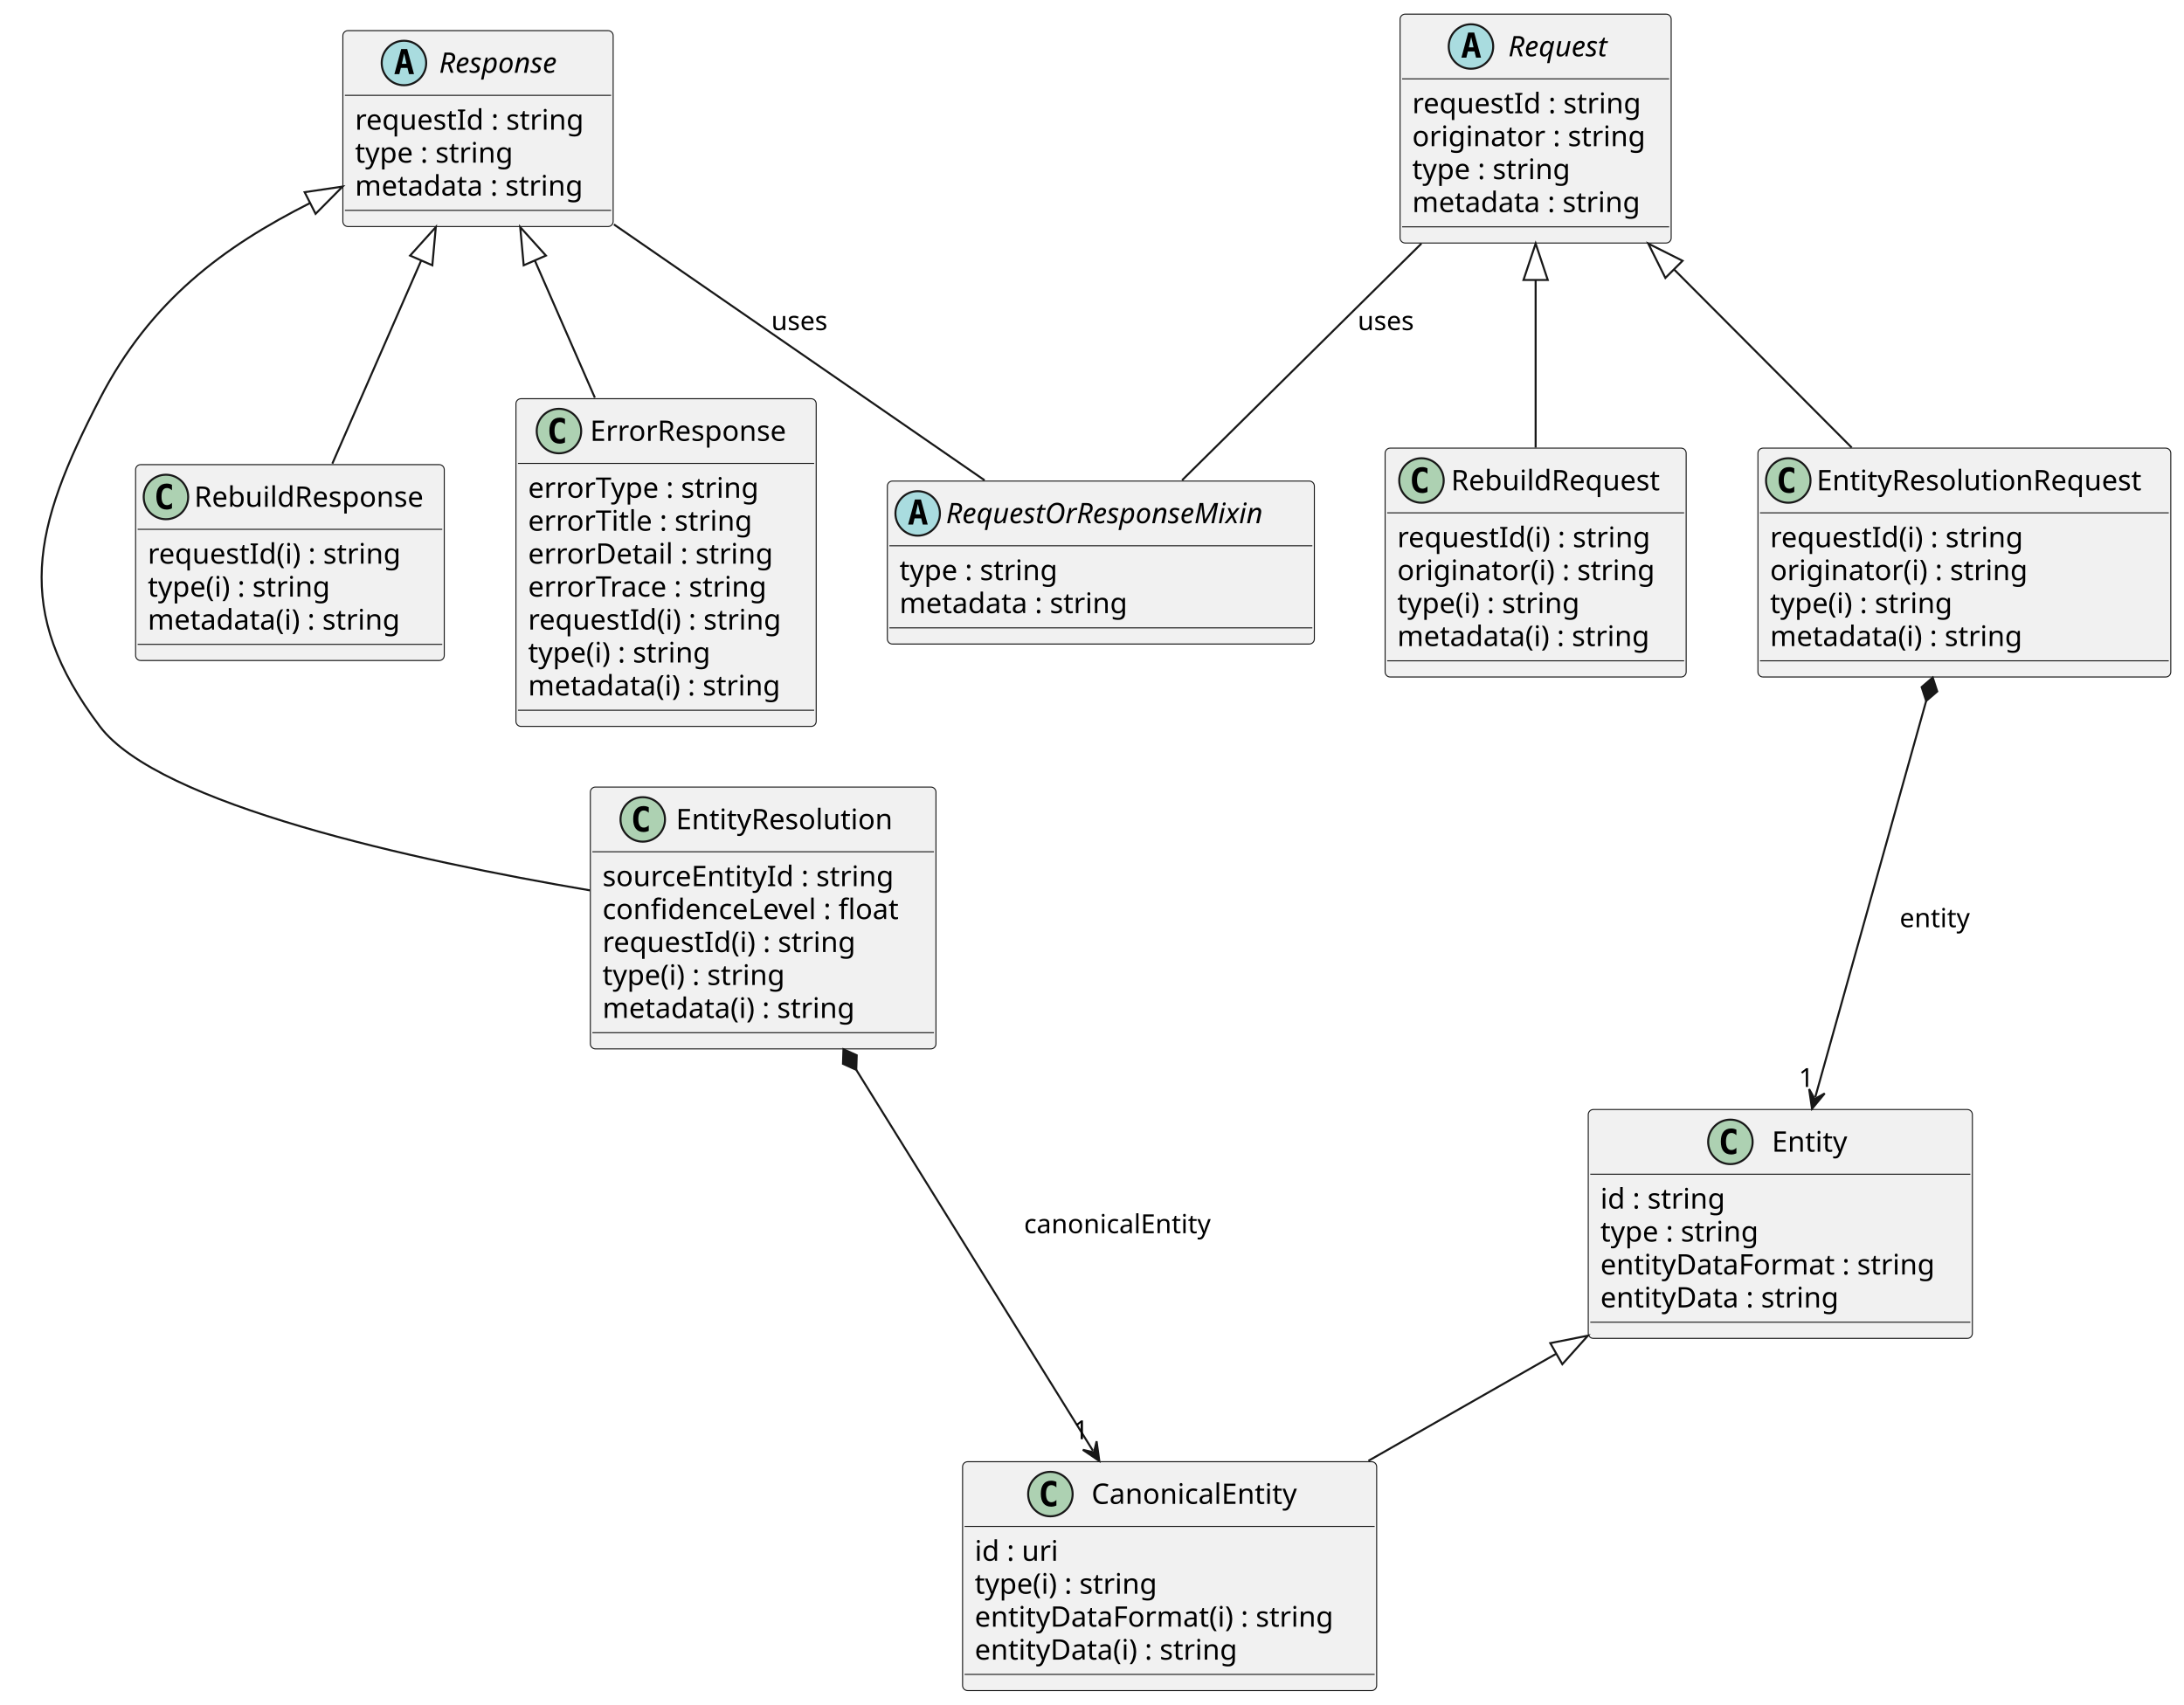
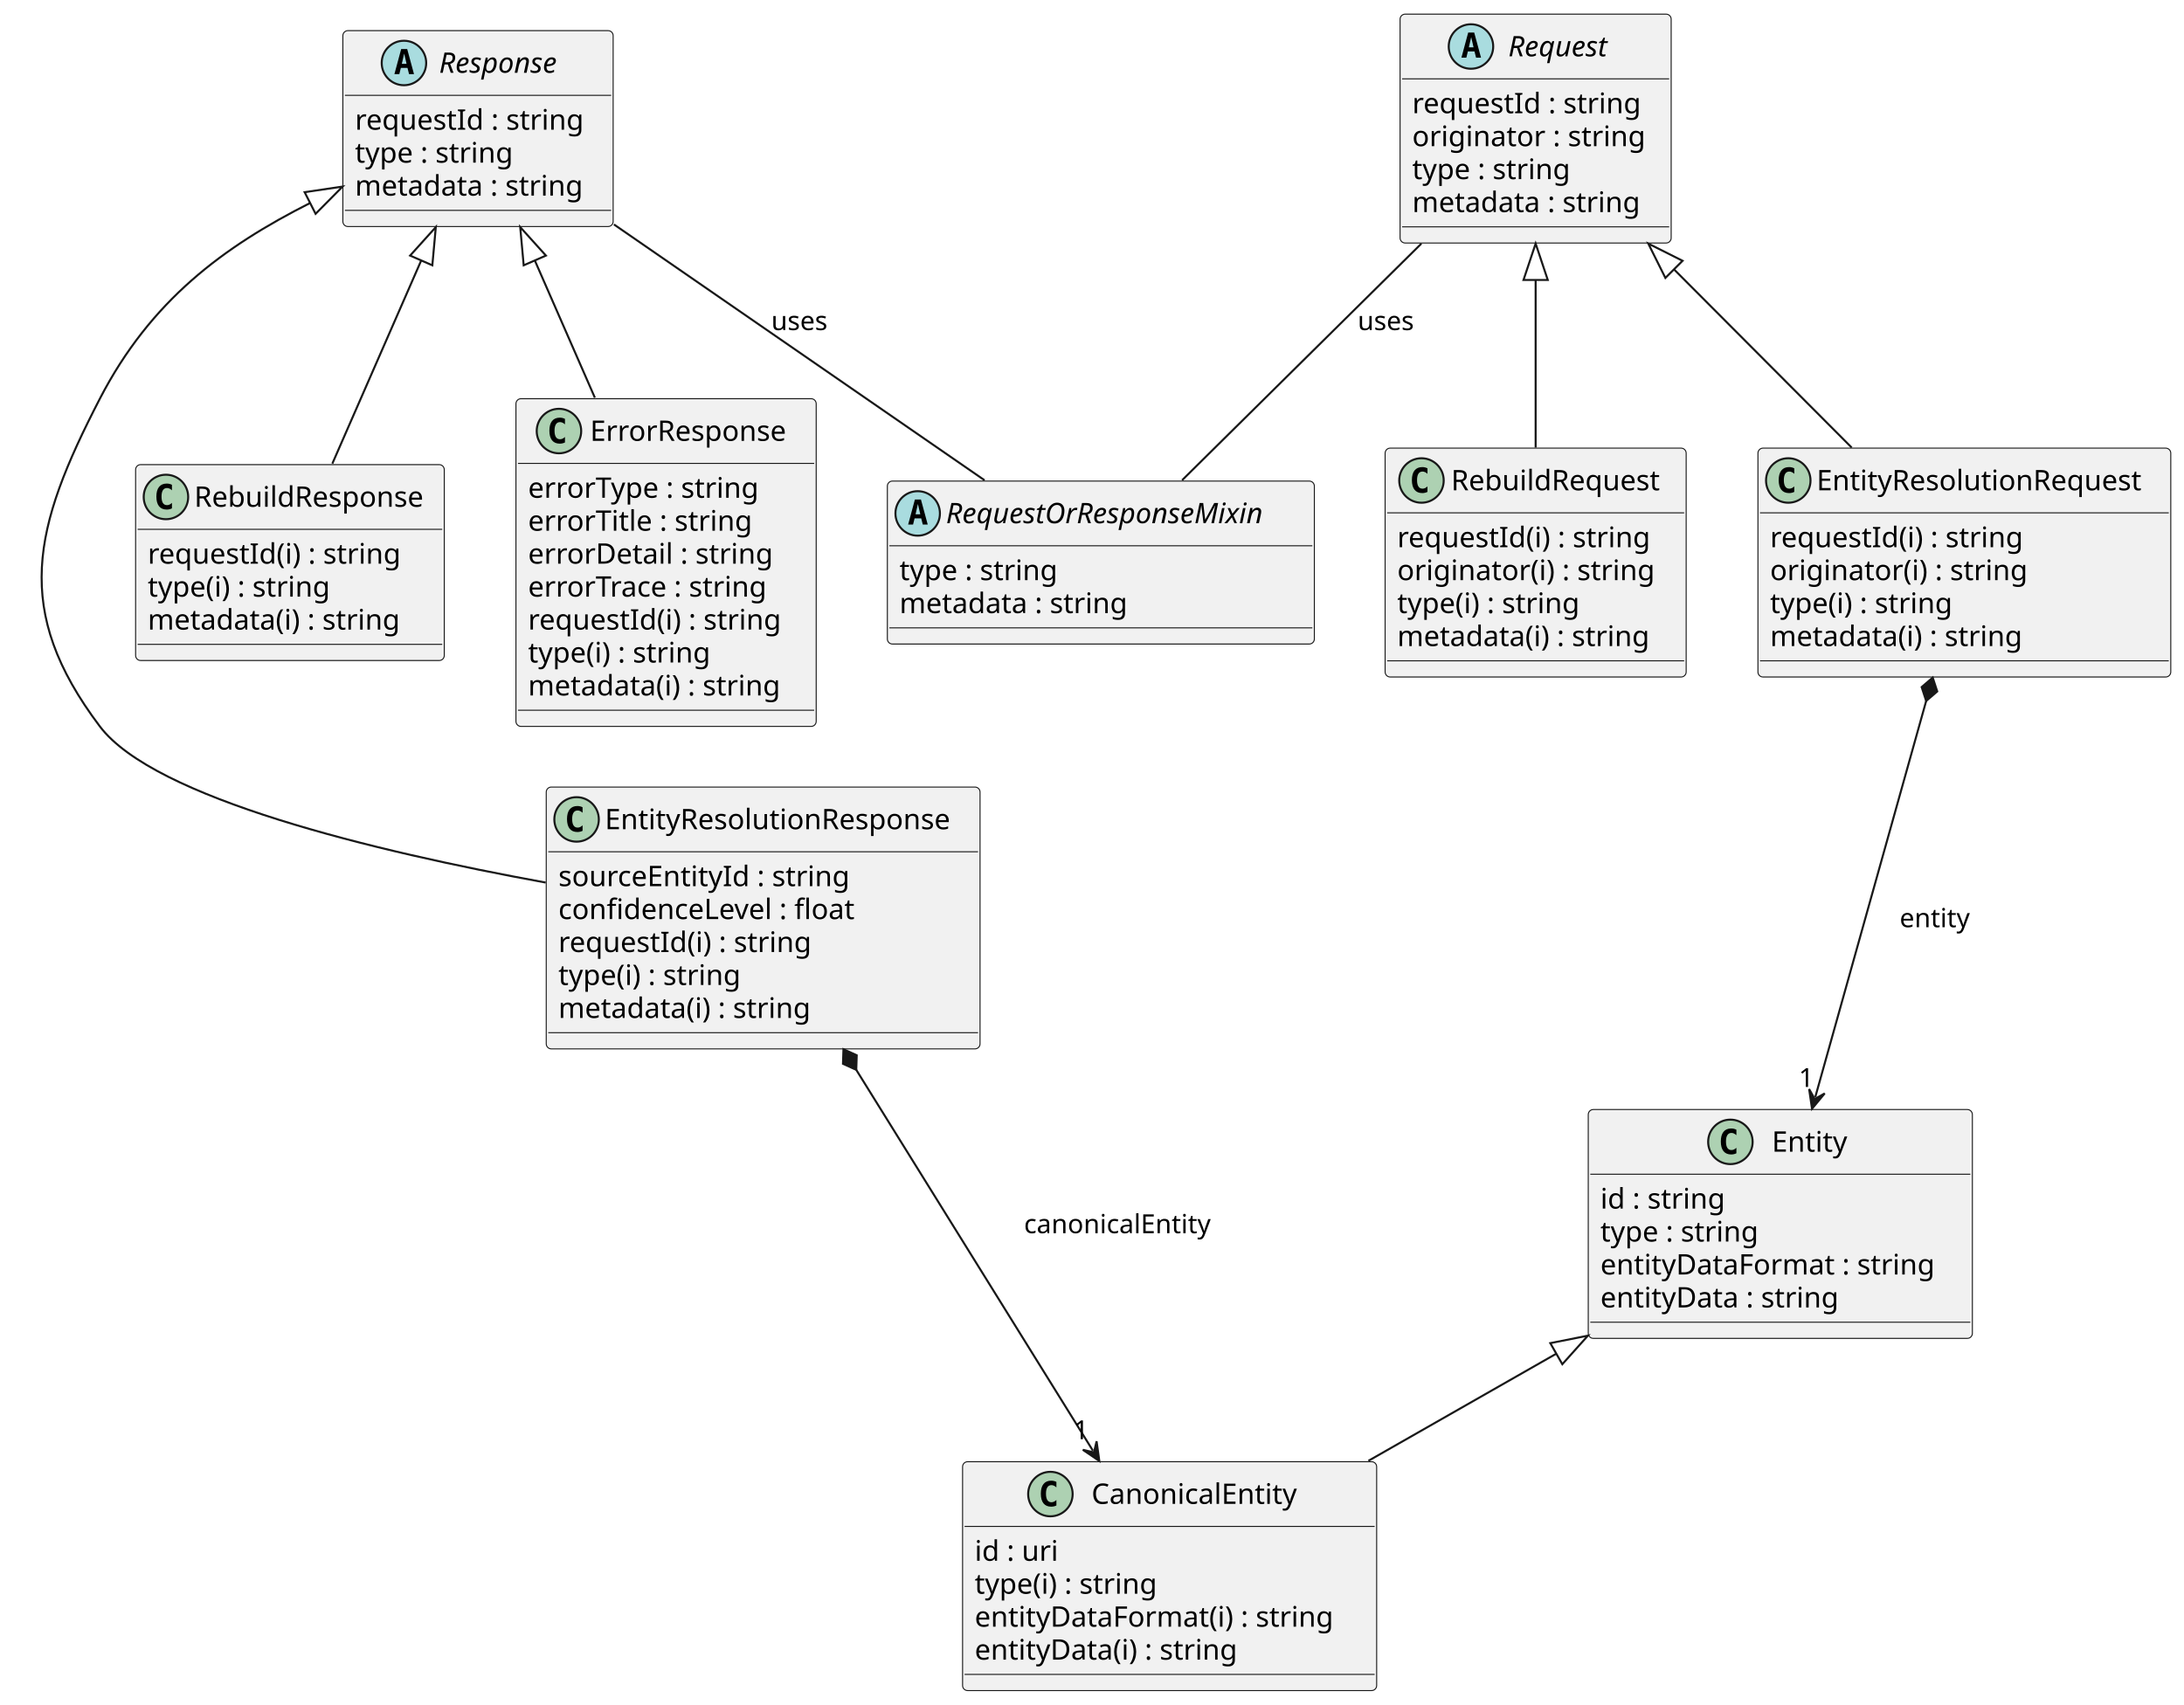
<svg xmlns="http://www.w3.org/2000/svg" xmlns:xlink="http://www.w3.org/1999/xlink" contentStyleType="text/css" data-diagram-type="CLASS" height="843px" preserveAspectRatio="none" style="width:1080px;height:843px;background:#FFFFFF;" version="1.1" viewBox="0 0 1080 843" width="1080px" zoomAndPan="magnify">
  <defs />
  <g>
    <a href="" target="_top" title="Root class to represent all the responses sent by the ERE." xlink:actuate="onRequest" xlink:href="" xlink:show="new" xlink:title="Root class to represent all the responses sent by the ERE." xlink:type="simple">
      <g class="entity" data-entity="Response" data-source-line="1" data-uid="ent0002" id="entity_Response">
        <rect fill="#F1F1F1" height="96.891" rx="2.5" ry="2.5" style="stroke:#181818;stroke-width:0.5;" width="133.659" x="169.55" y="15.15" />
        <ellipse cx="199.756" cy="31.15" fill="#A9DCDF" rx="11" ry="11" style="stroke:#181818;stroke-width:1;" />
        <path d="M199.866,26.494 L198.709,31.572 L201.038,31.572 L199.866,26.494 Z M198.381,24.259 L201.366,24.259 L204.725,36.65 L202.272,36.65 L201.506,33.587 L198.225,33.587 L197.475,36.65 L195.038,36.65 L198.381,24.259 Z " fill="#000000" />
        <text fill="#000000" font-family="sans-serif" font-size="14" font-style="italic" lengthAdjust="spacing" textLength="67.867" x="217.136" y="35.997">Response</text>
        <line style="stroke:#181818;stroke-width:0.5;" x1="170.55" x2="302.209" y1="47.15" y2="47.15" />
        <text fill="#000000" font-family="sans-serif" font-size="14" lengthAdjust="spacing" textLength="120.347" x="175.55" y="64.145">requestId : string</text>
        <text fill="#000000" font-family="sans-serif" font-size="14" lengthAdjust="spacing" textLength="85.08" x="175.55" y="80.442">type : string</text>
        <text fill="#000000" font-family="sans-serif" font-size="14" lengthAdjust="spacing" textLength="121.659" x="175.55" y="96.739">metadata : string</text>
        <line style="stroke:#181818;stroke-width:0.5;" x1="170.55" x2="302.209" y1="104.041" y2="104.041" />
      </g>
    </a>
    <a href="" target="_top" title="Root mixin to represent attributes common to both requests and results." xlink:actuate="onRequest" xlink:href="" xlink:show="new" xlink:title="Root mixin to represent attributes common to both requests and results." xlink:type="simple">
      <g class="entity" data-entity="RequestOrResponseMixin" data-source-line="6" data-uid="ent0003" id="entity_RequestOrResponseMixin">
        <rect fill="#F1F1F1" height="80.594" rx="2.5" ry="2.5" style="stroke:#181818;stroke-width:0.5;" width="211.156" x="438.8" y="237.93" />
        <ellipse cx="453.8" cy="253.93" fill="#A9DCDF" rx="11" ry="11" style="stroke:#181818;stroke-width:1;" />
        <path d="M453.909,249.274 L452.753,254.352 L455.081,254.352 L453.909,249.274 Z M452.425,247.039 L455.409,247.039 L458.769,259.43 L456.316,259.43 L455.55,256.368 L452.269,256.368 L451.519,259.43 L449.081,259.43 L452.425,247.039 Z " fill="#000000" />
        <text fill="#000000" font-family="sans-serif" font-size="14" font-style="italic" lengthAdjust="spacing" textLength="179.156" x="467.8" y="258.777">RequestOrResponseMixin</text>
        <line style="stroke:#181818;stroke-width:0.5;" x1="439.8" x2="648.956" y1="269.93" y2="269.93" />
        <text fill="#000000" font-family="sans-serif" font-size="14" lengthAdjust="spacing" textLength="85.08" x="444.8" y="286.925">type : string</text>
        <text fill="#000000" font-family="sans-serif" font-size="14" lengthAdjust="spacing" textLength="121.659" x="444.8" y="303.222">metadata : string</text>
        <line style="stroke:#181818;stroke-width:0.5;" x1="439.8" x2="648.956" y1="310.524" y2="310.524" />
      </g>
    </a>
    <a href="" target="_top" title="A response to a `RebuildRequest`, confirming that the rebuild process has started." xlink:actuate="onRequest" xlink:href="" xlink:show="new" xlink:title="A response to a `RebuildRequest`, confirming that the rebuild process has started." xlink:type="simple">
      <g class="entity" data-entity="RebuildResponse" data-source-line="10" data-uid="ent0004" id="entity_RebuildResponse">
        <rect fill="#F1F1F1" height="96.891" rx="2.5" ry="2.5" style="stroke:#181818;stroke-width:0.5;" width="152.634" x="67.06" y="229.79" />
        <ellipse cx="82.06" cy="245.79" fill="#ADD1B2" rx="11" ry="11" style="stroke:#181818;stroke-width:1;" />
        <path d="M85.029,251.431 Q84.451,251.727 83.81,251.868 Q83.169,252.024 82.466,252.024 Q79.966,252.024 78.638,250.384 Q77.326,248.727 77.326,245.602 Q77.326,242.477 78.638,240.821 Q79.966,239.165 82.466,239.165 Q83.169,239.165 83.81,239.321 Q84.466,239.477 85.029,239.774 L85.029,242.493 Q84.404,241.915 83.81,241.649 Q83.216,241.368 82.591,241.368 Q81.248,241.368 80.56,242.446 Q79.873,243.509 79.873,245.602 Q79.873,247.696 80.56,248.774 Q81.248,249.837 82.591,249.837 Q83.216,249.837 83.81,249.571 Q84.404,249.29 85.029,248.712 L85.029,251.431 Z " fill="#000000" />
        <text fill="#000000" font-family="sans-serif" font-size="14" lengthAdjust="spacing" textLength="120.634" x="96.06" y="250.637">RebuildResponse</text>
        <line style="stroke:#181818;stroke-width:0.5;" x1="68.06" x2="218.694" y1="261.79" y2="261.79" />
        <text fill="#000000" font-family="sans-serif" font-size="14" lengthAdjust="spacing" textLength="135.16" x="73.06" y="278.785">requestId(i) : string</text>
        <text fill="#000000" font-family="sans-serif" font-size="14" lengthAdjust="spacing" textLength="99.894" x="73.06" y="295.082">type(i) : string</text>
        <text fill="#000000" font-family="sans-serif" font-size="14" lengthAdjust="spacing" textLength="136.473" x="73.06" y="311.379">metadata(i) : string</text>
        <line style="stroke:#181818;stroke-width:0.5;" x1="68.06" x2="218.694" y1="318.681" y2="318.681" />
      </g>
    </a>
    <a href="" target="_top" title="Response sent by the ERE when some error/exception occurs while processing a request." xlink:actuate="onRequest" xlink:href="" xlink:show="new" xlink:title="Response sent by the ERE when some error/exception occurs while processing a request." xlink:type="simple">
      <g class="entity" data-entity="ErrorResponse" data-source-line="15" data-uid="ent0005" id="entity_ErrorResponse">
        <rect fill="#F1F1F1" height="162.078" rx="2.5" ry="2.5" style="stroke:#181818;stroke-width:0.5;" width="148.473" x="255.14" y="197.19" />
        <ellipse cx="276.407" cy="213.19" fill="#ADD1B2" rx="11" ry="11" style="stroke:#181818;stroke-width:1;" />
        <path d="M279.376,218.831 Q278.798,219.127 278.157,219.268 Q277.516,219.424 276.813,219.424 Q274.313,219.424 272.985,217.784 Q271.673,216.127 271.673,213.002 Q271.673,209.877 272.985,208.221 Q274.313,206.565 276.813,206.565 Q277.516,206.565 278.157,206.721 Q278.813,206.877 279.376,207.174 L279.376,209.893 Q278.751,209.315 278.157,209.049 Q277.563,208.768 276.938,208.768 Q275.594,208.768 274.907,209.846 Q274.219,210.909 274.219,213.002 Q274.219,215.096 274.907,216.174 Q275.594,217.237 276.938,217.237 Q277.563,217.237 278.157,216.971 Q278.751,216.69 279.376,216.112 L279.376,218.831 Z " fill="#000000" />
        <text fill="#000000" font-family="sans-serif" font-size="14" lengthAdjust="spacing" textLength="102.546" x="291.8" y="218.037">ErrorResponse</text>
        <line style="stroke:#181818;stroke-width:0.5;" x1="256.14" x2="402.613" y1="229.19" y2="229.19" />
        <text fill="#000000" font-family="sans-serif" font-size="14" lengthAdjust="spacing" textLength="122.589" x="261.14" y="246.185">errorType : string</text>
        <text fill="#000000" font-family="sans-serif" font-size="14" lengthAdjust="spacing" textLength="118.686" x="261.14" y="262.482">errorTitle : string</text>
        <text fill="#000000" font-family="sans-serif" font-size="14" lengthAdjust="spacing" textLength="129.493" x="261.14" y="278.779">errorDetail : string</text>
        <text fill="#000000" font-family="sans-serif" font-size="14" lengthAdjust="spacing" textLength="127.449" x="261.14" y="295.076">errorTrace : string</text>
        <text fill="#000000" font-family="sans-serif" font-size="14" lengthAdjust="spacing" textLength="135.16" x="261.14" y="311.373">requestId(i) : string</text>
        <text fill="#000000" font-family="sans-serif" font-size="14" lengthAdjust="spacing" textLength="99.894" x="261.14" y="327.67">type(i) : string</text>
        <text fill="#000000" font-family="sans-serif" font-size="14" lengthAdjust="spacing" textLength="136.473" x="261.14" y="343.966">metadata(i) : string</text>
        <line style="stroke:#181818;stroke-width:0.5;" x1="256.14" x2="402.613" y1="351.268" y2="351.268" />
      </g>
    </a>
    <a href="" target="_top" title="An entity resolution response sent by the ERE." xlink:actuate="onRequest" xlink:href="" xlink:show="new" xlink:title="An entity resolution response sent by the ERE." xlink:type="simple">
-       <g class="entity" data-entity="EntityResolution" data-source-line="24" data-uid="ent0006" id="entity_EntityResolution">
-         <rect fill="#F1F1F1" height="129.484" rx="2.5" ry="2.5" style="stroke:#181818;stroke-width:0.5;" width="170.908" x="291.93" y="389.27" />
-         <ellipse cx="317.845" cy="405.27" fill="#ADD1B2" rx="11" ry="11" style="stroke:#181818;stroke-width:1;" />
-         <path d="M320.814,410.911 Q320.236,411.207 319.595,411.348 Q318.954,411.504 318.251,411.504 Q315.751,411.504 314.423,409.864 Q313.111,408.207 313.111,405.082 Q313.111,401.957 314.423,400.301 Q315.751,398.645 318.251,398.645 Q318.954,398.645 319.595,398.801 Q320.251,398.957 320.814,399.254 L320.814,401.973 Q320.189,401.395 319.595,401.129 Q319.001,400.848 318.376,400.848 Q317.033,400.848 316.345,401.926 Q315.658,402.989 315.658,405.082 Q315.658,407.176 316.345,408.254 Q317.033,409.317 318.376,409.317 Q319.001,409.317 319.595,409.051 Q320.189,408.77 320.814,408.192 L320.814,410.911 Z " fill="#000000" />
-         <text fill="#000000" font-family="sans-serif" font-size="14" lengthAdjust="spacing" textLength="114.652" x="334.271" y="410.117">EntityResolution</text>
-         <line style="stroke:#181818;stroke-width:0.5;" x1="292.93" x2="461.838" y1="421.27" y2="421.27" />
-         <text fill="#000000" font-family="sans-serif" font-size="14" lengthAdjust="spacing" textLength="154.492" x="297.93" y="438.265">sourceEntityId : string</text>
-         <text fill="#000000" font-family="sans-serif" font-size="14" lengthAdjust="spacing" textLength="158.908" x="297.93" y="454.562">confidenceLevel : float</text>
-         <text fill="#000000" font-family="sans-serif" font-size="14" lengthAdjust="spacing" textLength="135.16" x="297.93" y="470.859">requestId(i) : string</text>
-         <text fill="#000000" font-family="sans-serif" font-size="14" lengthAdjust="spacing" textLength="99.894" x="297.93" y="487.156">type(i) : string</text>
-         <text fill="#000000" font-family="sans-serif" font-size="14" lengthAdjust="spacing" textLength="136.473" x="297.93" y="503.453">metadata(i) : string</text>
-         <line style="stroke:#181818;stroke-width:0.5;" x1="292.93" x2="461.838" y1="510.754" y2="510.754" />
+       <g class="entity" data-entity="EntityResolutionResponse" data-source-line="24" data-uid="ent0006" id="entity_EntityResolutionResponse">
+         <rect fill="#F1F1F1" height="129.484" rx="2.5" ry="2.5" style="stroke:#181818;stroke-width:0.5;" width="214.519" x="270.12" y="389.27" />
+         <ellipse cx="285.12" cy="405.27" fill="#ADD1B2" rx="11" ry="11" style="stroke:#181818;stroke-width:1;" />
+         <path d="M288.089,410.911 Q287.511,411.207 286.87,411.348 Q286.229,411.504 285.526,411.504 Q283.026,411.504 281.698,409.864 Q280.386,408.207 280.386,405.082 Q280.386,401.957 281.698,400.301 Q283.026,398.645 285.526,398.645 Q286.229,398.645 286.87,398.801 Q287.526,398.957 288.089,399.254 L288.089,401.973 Q287.464,401.395 286.87,401.129 Q286.276,400.848 285.651,400.848 Q284.308,400.848 283.62,401.926 Q282.933,402.989 282.933,405.082 Q282.933,407.176 283.62,408.254 Q284.308,409.317 285.651,409.317 Q286.276,409.317 286.87,409.051 Q287.464,408.77 288.089,408.192 L288.089,410.911 Z " fill="#000000" />
+         <text fill="#000000" font-family="sans-serif" font-size="14" lengthAdjust="spacing" textLength="182.519" x="299.12" y="410.117">EntityResolutionResponse</text>
+         <line style="stroke:#181818;stroke-width:0.5;" x1="271.12" x2="483.639" y1="421.27" y2="421.27" />
+         <text fill="#000000" font-family="sans-serif" font-size="14" lengthAdjust="spacing" textLength="154.492" x="276.12" y="438.265">sourceEntityId : string</text>
+         <text fill="#000000" font-family="sans-serif" font-size="14" lengthAdjust="spacing" textLength="158.908" x="276.12" y="454.562">confidenceLevel : float</text>
+         <text fill="#000000" font-family="sans-serif" font-size="14" lengthAdjust="spacing" textLength="135.16" x="276.12" y="470.859">requestId(i) : string</text>
+         <text fill="#000000" font-family="sans-serif" font-size="14" lengthAdjust="spacing" textLength="99.894" x="276.12" y="487.156">type(i) : string</text>
+         <text fill="#000000" font-family="sans-serif" font-size="14" lengthAdjust="spacing" textLength="136.473" x="276.12" y="503.453">metadata(i) : string</text>
+         <line style="stroke:#181818;stroke-width:0.5;" x1="271.12" x2="483.639" y1="510.754" y2="510.754" />
      </g>
    </a>
    <a href="" target="_top" title="Root class to represent all the requests sent to the ERE." xlink:actuate="onRequest" xlink:href="" xlink:show="new" xlink:title="Root class to represent all the requests sent to the ERE." xlink:type="simple">
      <g class="entity" data-entity="Request" data-source-line="35" data-uid="ent0011" id="entity_Request">
        <rect fill="#F1F1F1" height="113.188" rx="2.5" ry="2.5" style="stroke:#181818;stroke-width:0.5;" width="134.056" x="692.35" y="7" />
        <ellipse cx="727.401" cy="23" fill="#A9DCDF" rx="11" ry="11" style="stroke:#181818;stroke-width:1;" />
        <path d="M727.511,18.344 L726.355,23.422 L728.683,23.422 L727.511,18.344 Z M726.026,16.109 L729.011,16.109 L732.37,28.5 L729.917,28.5 L729.151,25.438 L725.87,25.438 L725.12,28.5 L722.683,28.5 L726.026,16.109 Z " fill="#000000" />
        <text fill="#000000" font-family="sans-serif" font-size="14" font-style="italic" lengthAdjust="spacing" textLength="57.497" x="745.857" y="27.847">Request</text>
        <line style="stroke:#181818;stroke-width:0.5;" x1="693.35" x2="825.406" y1="39" y2="39" />
        <text fill="#000000" font-family="sans-serif" font-size="14" lengthAdjust="spacing" textLength="120.347" x="698.35" y="55.995">requestId : string</text>
        <text fill="#000000" font-family="sans-serif" font-size="14" lengthAdjust="spacing" textLength="122.056" x="698.35" y="72.292">originator : string</text>
        <text fill="#000000" font-family="sans-serif" font-size="14" lengthAdjust="spacing" textLength="85.08" x="698.35" y="88.589">type : string</text>
        <text fill="#000000" font-family="sans-serif" font-size="14" lengthAdjust="spacing" textLength="121.659" x="698.35" y="104.886">metadata : string</text>
        <line style="stroke:#181818;stroke-width:0.5;" x1="693.35" x2="825.406" y1="112.188" y2="112.188" />
      </g>
    </a>
    <a href="" target="_top" title="A request to reset all the resolutions computed so far and rebuild them as " xlink:actuate="onRequest" xlink:href="" xlink:show="new" xlink:title="A request to reset all the resolutions computed so far and rebuild them as " xlink:type="simple">
      <g class="entity" data-entity="RebuildRequest" data-source-line="42" data-uid="ent0013" id="entity_RebuildRequest">
        <rect fill="#F1F1F1" height="113.188" rx="2.5" ry="2.5" style="stroke:#181818;stroke-width:0.5;" width="148.869" x="684.95" y="221.64" />
        <ellipse cx="702.923" cy="237.64" fill="#ADD1B2" rx="11" ry="11" style="stroke:#181818;stroke-width:1;" />
        <path d="M705.891,243.281 Q705.313,243.577 704.673,243.718 Q704.032,243.874 703.329,243.874 Q700.829,243.874 699.501,242.234 Q698.188,240.577 698.188,237.452 Q698.188,234.327 699.501,232.671 Q700.829,231.015 703.329,231.015 Q704.032,231.015 704.673,231.171 Q705.329,231.327 705.891,231.624 L705.891,234.343 Q705.266,233.765 704.673,233.499 Q704.079,233.218 703.454,233.218 Q702.11,233.218 701.423,234.296 Q700.735,235.359 700.735,237.452 Q700.735,239.546 701.423,240.624 Q702.11,241.687 703.454,241.687 Q704.079,241.687 704.673,241.421 Q705.266,241.14 705.891,240.562 L705.891,243.281 Z " fill="#000000" />
        <text fill="#000000" font-family="sans-serif" font-size="14" lengthAdjust="spacing" textLength="110.264" x="717.583" y="242.487">RebuildRequest</text>
        <line style="stroke:#181818;stroke-width:0.5;" x1="685.95" x2="832.819" y1="253.64" y2="253.64" />
        <text fill="#000000" font-family="sans-serif" font-size="14" lengthAdjust="spacing" textLength="135.16" x="690.95" y="270.635">requestId(i) : string</text>
        <text fill="#000000" font-family="sans-serif" font-size="14" lengthAdjust="spacing" textLength="136.869" x="690.95" y="286.932">originator(i) : string</text>
        <text fill="#000000" font-family="sans-serif" font-size="14" lengthAdjust="spacing" textLength="99.894" x="690.95" y="303.229">type(i) : string</text>
        <text fill="#000000" font-family="sans-serif" font-size="14" lengthAdjust="spacing" textLength="136.473" x="690.95" y="319.526">metadata(i) : string</text>
        <line style="stroke:#181818;stroke-width:0.5;" x1="685.95" x2="832.819" y1="326.827" y2="326.827" />
      </g>
    </a>
    <a href="" target="_top" title="An entity resolution request sent to the ERE, containing the entity to be resolved." xlink:actuate="onRequest" xlink:href="" xlink:show="new" xlink:title="An entity resolution request sent to the ERE, containing the entity to be resolved." xlink:type="simple">
      <g class="entity" data-entity="EntityResolutionRequest" data-source-line="48" data-uid="ent0014" id="entity_EntityResolutionRequest">
        <rect fill="#F1F1F1" height="113.188" rx="2.5" ry="2.5" style="stroke:#181818;stroke-width:0.5;" width="204.149" x="869.31" y="221.64" />
        <ellipse cx="884.31" cy="237.64" fill="#ADD1B2" rx="11" ry="11" style="stroke:#181818;stroke-width:1;" />
        <path d="M887.279,243.281 Q886.701,243.577 886.06,243.718 Q885.419,243.874 884.716,243.874 Q882.216,243.874 880.888,242.234 Q879.576,240.577 879.576,237.452 Q879.576,234.327 880.888,232.671 Q882.216,231.015 884.716,231.015 Q885.419,231.015 886.06,231.171 Q886.716,231.327 887.279,231.624 L887.279,234.343 Q886.654,233.765 886.06,233.499 Q885.466,233.218 884.841,233.218 Q883.497,233.218 882.81,234.296 Q882.122,235.359 882.122,237.452 Q882.122,239.546 882.81,240.624 Q883.497,241.687 884.841,241.687 Q885.466,241.687 886.06,241.421 Q886.654,241.14 887.279,240.562 L887.279,243.281 Z " fill="#000000" />
        <text fill="#000000" font-family="sans-serif" font-size="14" lengthAdjust="spacing" textLength="172.149" x="898.31" y="242.487">EntityResolutionRequest</text>
        <line style="stroke:#181818;stroke-width:0.5;" x1="870.31" x2="1072.459" y1="253.64" y2="253.64" />
        <text fill="#000000" font-family="sans-serif" font-size="14" lengthAdjust="spacing" textLength="135.16" x="875.31" y="270.635">requestId(i) : string</text>
        <text fill="#000000" font-family="sans-serif" font-size="14" lengthAdjust="spacing" textLength="136.869" x="875.31" y="286.932">originator(i) : string</text>
        <text fill="#000000" font-family="sans-serif" font-size="14" lengthAdjust="spacing" textLength="99.894" x="875.31" y="303.229">type(i) : string</text>
        <text fill="#000000" font-family="sans-serif" font-size="14" lengthAdjust="spacing" textLength="136.473" x="875.31" y="319.526">metadata(i) : string</text>
        <line style="stroke:#181818;stroke-width:0.5;" x1="870.31" x2="1072.459" y1="326.827" y2="326.827" />
      </g>
    </a>
+     <a href="" target="_top" title="A canonical entity is an entity that the ERE has created during the resolution process" xlink:actuate="onRequest" xlink:href="" xlink:show="new" xlink:title="A canonical entity is an entity that the ERE has created during the resolution process" xlink:type="simple">
+       <g class="entity" data-entity="CanonicalEntity" data-source-line="56" data-uid="ent0017" id="entity_CanonicalEntity">
+         <rect fill="#F1F1F1" height="113.188" rx="2.5" ry="2.5" style="stroke:#181818;stroke-width:0.5;" width="204.767" x="476" y="722.94" />
+         <ellipse cx="519.428" cy="738.94" fill="#ADD1B2" rx="11" ry="11" style="stroke:#181818;stroke-width:1;" />
+         <path d="M522.396,744.581 Q521.818,744.878 521.178,745.018 Q520.537,745.174 519.834,745.174 Q517.334,745.174 516.006,743.534 Q514.693,741.878 514.693,738.753 Q514.693,735.628 516.006,733.971 Q517.334,732.315 519.834,732.315 Q520.537,732.315 521.178,732.471 Q521.834,732.628 522.396,732.924 L522.396,735.643 Q521.771,735.065 521.178,734.799 Q520.584,734.518 519.959,734.518 Q518.615,734.518 517.928,735.596 Q517.24,736.659 517.24,738.753 Q517.24,740.846 517.928,741.924 Q518.615,742.987 519.959,742.987 Q520.584,742.987 521.178,742.721 Q521.771,742.44 522.396,741.862 L522.396,744.581 Z " fill="#000000" />
+         <text fill="#000000" font-family="sans-serif" font-size="14" lengthAdjust="spacing" textLength="109.594" x="539.745" y="743.787">CanonicalEntity</text>
+         <line style="stroke:#181818;stroke-width:0.5;" x1="477" x2="679.767" y1="754.94" y2="754.94" />
+         <text fill="#000000" font-family="sans-serif" font-size="14" lengthAdjust="spacing" textLength="44.912" x="482" y="771.935">id : uri</text>
+         <text fill="#000000" font-family="sans-serif" font-size="14" lengthAdjust="spacing" textLength="99.894" x="482" y="788.232">type(i) : string</text>
+         <text fill="#000000" font-family="sans-serif" font-size="14" lengthAdjust="spacing" textLength="192.767" x="482" y="804.529">entityDataFormat(i) : string</text>
+         <text fill="#000000" font-family="sans-serif" font-size="14" lengthAdjust="spacing" textLength="142.686" x="482" y="820.826">entityData(i) : string</text>
+         <line style="stroke:#181818;stroke-width:0.5;" x1="477" x2="679.767" y1="828.128" y2="828.128" />
+       </g>
+     </a>
    <a href="" target="_top" title="An entity is a representation of a real-world entity, as provided by the ERS." xlink:actuate="onRequest" xlink:href="" xlink:show="new" xlink:title="An entity is a representation of a real-world entity, as provided by the ERS." xlink:type="simple">
-       <g class="entity" data-entity="Entity" data-source-line="56" data-uid="ent0017" id="entity_Entity">
+       <g class="entity" data-entity="Entity" data-source-line="63" data-uid="ent0019" id="entity_Entity">
        <rect fill="#F1F1F1" height="113.188" rx="2.5" ry="2.5" style="stroke:#181818;stroke-width:0.5;" width="189.953" x="785.4" y="548.75" />
        <ellipse cx="855.691" cy="564.75" fill="#ADD1B2" rx="11" ry="11" style="stroke:#181818;stroke-width:1;" />
        <path d="M858.659,570.391 Q858.081,570.688 857.441,570.828 Q856.8,570.984 856.097,570.984 Q853.597,570.984 852.269,569.344 Q850.956,567.688 850.956,564.562 Q850.956,561.438 852.269,559.781 Q853.597,558.125 856.097,558.125 Q856.8,558.125 857.441,558.281 Q858.097,558.438 858.659,558.734 L858.659,561.453 Q858.034,560.875 857.441,560.609 Q856.847,560.328 856.222,560.328 Q854.878,560.328 854.191,561.406 Q853.503,562.469 853.503,564.562 Q853.503,566.656 854.191,567.734 Q854.878,568.797 856.222,568.797 Q856.847,568.797 857.441,568.531 Q858.034,568.25 858.659,567.672 L858.659,570.391 Z " fill="#000000" />
        <text fill="#000000" font-family="sans-serif" font-size="14" lengthAdjust="spacing" textLength="40.872" x="876.191" y="569.597">Entity</text>
        <line style="stroke:#181818;stroke-width:0.5;" x1="786.4" x2="974.353" y1="580.75" y2="580.75" />
        <text fill="#000000" font-family="sans-serif" font-size="14" lengthAdjust="spacing" textLength="66.582" x="791.4" y="597.745">id : string</text>
        <text fill="#000000" font-family="sans-serif" font-size="14" lengthAdjust="spacing" textLength="85.08" x="791.4" y="614.042">type : string</text>
        <text fill="#000000" font-family="sans-serif" font-size="14" lengthAdjust="spacing" textLength="177.953" x="791.4" y="630.339">entityDataFormat : string</text>
        <text fill="#000000" font-family="sans-serif" font-size="14" lengthAdjust="spacing" textLength="127.873" x="791.4" y="646.636">entityData : string</text>
        <line style="stroke:#181818;stroke-width:0.5;" x1="786.4" x2="974.353" y1="653.938" y2="653.938" />
-       </g>
-     </a>
-     <a href="" target="_top" title="A canonical entity is an entity that the ERE has created during the resolution process" xlink:actuate="onRequest" xlink:href="" xlink:show="new" xlink:title="A canonical entity is an entity that the ERE has created during the resolution process" xlink:type="simple">
-       <g class="entity" data-entity="CanonicalEntity" data-source-line="63" data-uid="ent0019" id="entity_CanonicalEntity">
-         <rect fill="#F1F1F1" height="113.188" rx="2.5" ry="2.5" style="stroke:#181818;stroke-width:0.5;" width="204.767" x="476" y="722.94" />
-         <ellipse cx="519.428" cy="738.94" fill="#ADD1B2" rx="11" ry="11" style="stroke:#181818;stroke-width:1;" />
-         <path d="M522.396,744.581 Q521.818,744.878 521.178,745.018 Q520.537,745.174 519.834,745.174 Q517.334,745.174 516.006,743.534 Q514.693,741.878 514.693,738.753 Q514.693,735.628 516.006,733.971 Q517.334,732.315 519.834,732.315 Q520.537,732.315 521.178,732.471 Q521.834,732.628 522.396,732.924 L522.396,735.643 Q521.771,735.065 521.178,734.799 Q520.584,734.518 519.959,734.518 Q518.615,734.518 517.928,735.596 Q517.24,736.659 517.24,738.753 Q517.24,740.846 517.928,741.924 Q518.615,742.987 519.959,742.987 Q520.584,742.987 521.178,742.721 Q521.771,742.44 522.396,741.862 L522.396,744.581 Z " fill="#000000" />
-         <text fill="#000000" font-family="sans-serif" font-size="14" lengthAdjust="spacing" textLength="109.594" x="539.745" y="743.787">CanonicalEntity</text>
-         <line style="stroke:#181818;stroke-width:0.5;" x1="477" x2="679.767" y1="754.94" y2="754.94" />
-         <text fill="#000000" font-family="sans-serif" font-size="14" lengthAdjust="spacing" textLength="44.912" x="482" y="771.935">id : uri</text>
-         <text fill="#000000" font-family="sans-serif" font-size="14" lengthAdjust="spacing" textLength="99.894" x="482" y="788.232">type(i) : string</text>
-         <text fill="#000000" font-family="sans-serif" font-size="14" lengthAdjust="spacing" textLength="192.767" x="482" y="804.529">entityDataFormat(i) : string</text>
-         <text fill="#000000" font-family="sans-serif" font-size="14" lengthAdjust="spacing" textLength="142.686" x="482" y="820.826">entityData(i) : string</text>
-         <line style="stroke:#181818;stroke-width:0.5;" x1="477" x2="679.767" y1="828.128" y2="828.128" />
      </g>
    </a>
    <g class="link" data-entity-1="Response" data-entity-2="RequestOrResponseMixin" data-source-line="31" data-uid="lnk7" id="link_Response_RequestOrResponseMixin">
      <path codeLine="31" d="M303.59,111 C358.37,148.82 434.91,201.66 486.89,237.54" fill="none" id="Response-RequestOrResponseMixin" style="stroke:#181818;stroke-width:1;" />
      <text fill="#000000" font-family="sans-serif" font-size="13" lengthAdjust="spacing" textLength="29.783" x="381.38" y="163.257">uses</text>
    </g>
    <g class="link" data-entity-1="Response" data-entity-2="RebuildResponse" data-source-line="32" data-uid="lnk8" id="link_Response_RebuildResponse">
      <path codeLine="32" d="M208.297,128.812 C193.037,163.702 179.63,194.36 164.34,229.3" fill="none" id="Response-backto-RebuildResponse" style="stroke:#181818;stroke-width:1;" />
      <polygon fill="none" points="215.51,112.32,202.8,126.407,213.794,131.216,215.51,112.32" style="stroke:#181818;stroke-width:1;" />
    </g>
    <g class="link" data-entity-1="Response" data-entity-2="ErrorResponse" data-source-line="33" data-uid="lnk9" id="link_Response_ErrorResponse">
      <path codeLine="33" d="M264.464,128.811 C275.334,153.661 281.71,168.24 294.16,196.69" fill="none" id="Response-backto-ErrorResponse" style="stroke:#181818;stroke-width:1;" />
      <polygon fill="none" points="257.25,112.32,258.967,131.216,269.961,126.407,257.25,112.32" style="stroke:#181818;stroke-width:1;" />
    </g>
-     <g class="link" data-entity-1="Response" data-entity-2="EntityResolution" data-source-line="34" data-uid="lnk10" id="link_Response_EntityResolution">
-       <path codeLine="34" d="M153.356,100.4 C110.526,122.05 74.51,148.58 49.38,197.19 C16.31,261.19 6,301.76 49.38,359.27 C78.58,397.98 204.63,425.53 291.68,440.35" fill="none" id="Response-backto-EntityResolution" style="stroke:#181818;stroke-width:1;" />
+     <g class="link" data-entity-1="Response" data-entity-2="EntityResolutionResponse" data-source-line="34" data-uid="lnk10" id="link_Response_EntityResolutionResponse">
+       <path codeLine="34" d="M153.356,100.4 C110.526,122.05 74.51,148.58 49.38,197.19 C16.31,261.19 6,301.76 49.38,359.27 C76.22,394.85 184.86,421 269.85,436.5" fill="none" id="Response-backto-EntityResolutionResponse" style="stroke:#181818;stroke-width:1;" />
      <polygon fill="none" points="169.42,92.28,150.649,95.046,156.062,105.755,169.42,92.28" style="stroke:#181818;stroke-width:1;" />
    </g>
    <g class="link" data-entity-1="Request" data-entity-2="RequestOrResponseMixin" data-source-line="41" data-uid="lnk12" id="link_Request_RequestOrResponseMixin">
      <path codeLine="41" d="M702.89,120.47 C665.69,157.26 617.88,204.54 584.54,237.51" fill="none" id="Request-RequestOrResponseMixin" style="stroke:#181818;stroke-width:1;" />
      <text fill="#000000" font-family="sans-serif" font-size="13" lengthAdjust="spacing" textLength="29.783" x="671.38" y="163.257">uses</text>
    </g>
    <g class="link" data-entity-1="Request" data-entity-2="RebuildRequest" data-source-line="54" data-uid="lnk15" id="link_Request_RebuildRequest">
      <path codeLine="54" d="M759.38,138.47 C759.38,169.6 759.38,190.24 759.38,221.37" fill="none" id="Request-backto-RebuildRequest" style="stroke:#181818;stroke-width:1;" />
      <polygon fill="none" points="759.38,120.47,753.38,138.47,765.38,138.47,759.38,120.47" style="stroke:#181818;stroke-width:1;" />
    </g>
    <g class="link" data-entity-1="Request" data-entity-2="EntityResolutionRequest" data-source-line="55" data-uid="lnk16" id="link_Request_EntityResolutionRequest">
      <path codeLine="55" d="M827.789,133.216 C858.83,164.346 884.65,190.24 915.68,221.37" fill="none" id="Request-backto-EntityResolutionRequest" style="stroke:#181818;stroke-width:1;" />
      <polygon fill="none" points="815.08,120.47,823.541,137.453,832.038,128.98,815.08,120.47" style="stroke:#181818;stroke-width:1;" />
    </g>
-     <g class="link" data-entity-1="EntityResolutionRequest" data-entity-2="Entity" data-source-line="62" data-uid="lnk18" id="link_EntityResolutionRequest_Entity">
-       <path codeLine="62" d="M952.504,346.675 C935.804,406.315 914.367,482.922 897.667,542.592" fill="none" id="EntityResolutionRequest-Entity" style="stroke:#181818;stroke-width:1;" />
+     <g class="link" data-entity-1="EntityResolutionResponse" data-entity-2="CanonicalEntity" data-source-line="62" data-uid="lnk18" id="link_EntityResolutionResponse_CanonicalEntity">
+       <path codeLine="62" d="M423.423,529.123 C460.323,588.513 505.234,660.793 540.454,717.484" fill="none" id="EntityResolutionResponse-CanonicalEntity" style="stroke:#181818;stroke-width:1;" />
+       <polygon fill="#181818" points="417.09,518.93,416.859,526.137,423.423,529.123,423.654,521.915,417.09,518.93" style="stroke:#181818;stroke-width:1;" />
+       <polygon fill="#181818" points="543.62,722.58,542.268,712.824,540.981,718.333,535.473,717.046,543.62,722.58" style="stroke:#181818;stroke-width:1;" />
+       <text fill="#000000" font-family="sans-serif" font-size="13" lengthAdjust="spacing" textLength="99.836" x="506.38" y="609.917">canonicalEntity</text>
+       <text fill="#000000" font-family="sans-serif" font-size="13" lengthAdjust="spacing" textLength="8.271" x="530.912" y="711.8">1</text>
+     </g>
+     <g class="link" data-entity-1="EntityResolutionRequest" data-entity-2="Entity" data-source-line="69" data-uid="lnk20" id="link_EntityResolutionRequest_Entity">
+       <path codeLine="69" d="M952.504,346.675 C935.804,406.315 914.367,482.922 897.667,542.592" fill="none" id="EntityResolutionRequest-Entity" style="stroke:#181818;stroke-width:1;" />
      <polygon fill="#181818" points="955.74,335.12,950.27,339.819,952.504,346.675,957.974,341.976,955.74,335.12" style="stroke:#181818;stroke-width:1;" />
      <polygon fill="#181818" points="896.05,548.37,902.328,540.781,897.398,543.555,894.624,538.625,896.05,548.37" style="stroke:#181818;stroke-width:1;" />
      <text fill="#000000" font-family="sans-serif" font-size="13" lengthAdjust="spacing" textLength="37.737" x="939.38" y="458.577">entity</text>
      <text fill="#000000" font-family="sans-serif" font-size="13" lengthAdjust="spacing" textLength="8.271" x="889.489" y="537.587">1</text>
-     </g>
-     <g class="link" data-entity-1="EntityResolution" data-entity-2="CanonicalEntity" data-source-line="69" data-uid="lnk20" id="link_EntityResolution_CanonicalEntity">
-       <path codeLine="69" d="M423.423,529.123 C460.323,588.513 505.234,660.793 540.454,717.484" fill="none" id="EntityResolution-CanonicalEntity" style="stroke:#181818;stroke-width:1;" />
-       <polygon fill="#181818" points="417.09,518.93,416.859,526.137,423.423,529.123,423.654,521.915,417.09,518.93" style="stroke:#181818;stroke-width:1;" />
-       <polygon fill="#181818" points="543.62,722.58,542.268,712.824,540.981,718.333,535.473,717.046,543.62,722.58" style="stroke:#181818;stroke-width:1;" />
-       <text fill="#000000" font-family="sans-serif" font-size="13" lengthAdjust="spacing" textLength="99.836" x="506.38" y="609.917">canonicalEntity</text>
-       <text fill="#000000" font-family="sans-serif" font-size="13" lengthAdjust="spacing" textLength="8.271" x="530.912" y="711.8">1</text>
    </g>
    <g class="link" data-entity-1="Entity" data-entity-2="CanonicalEntity" data-source-line="70" data-uid="lnk21" id="link_Entity_CanonicalEntity">
      <path codeLine="70" d="M769.604,669.507 C735.024,689.227 711.53,702.62 676.69,722.49" fill="none" id="Entity-backto-CanonicalEntity" style="stroke:#181818;stroke-width:1;" />
      <polygon fill="none" points="785.24,660.59,766.632,664.295,772.576,674.719,785.24,660.59" style="stroke:#181818;stroke-width:1;" />
    </g>
  </g>
</svg>
